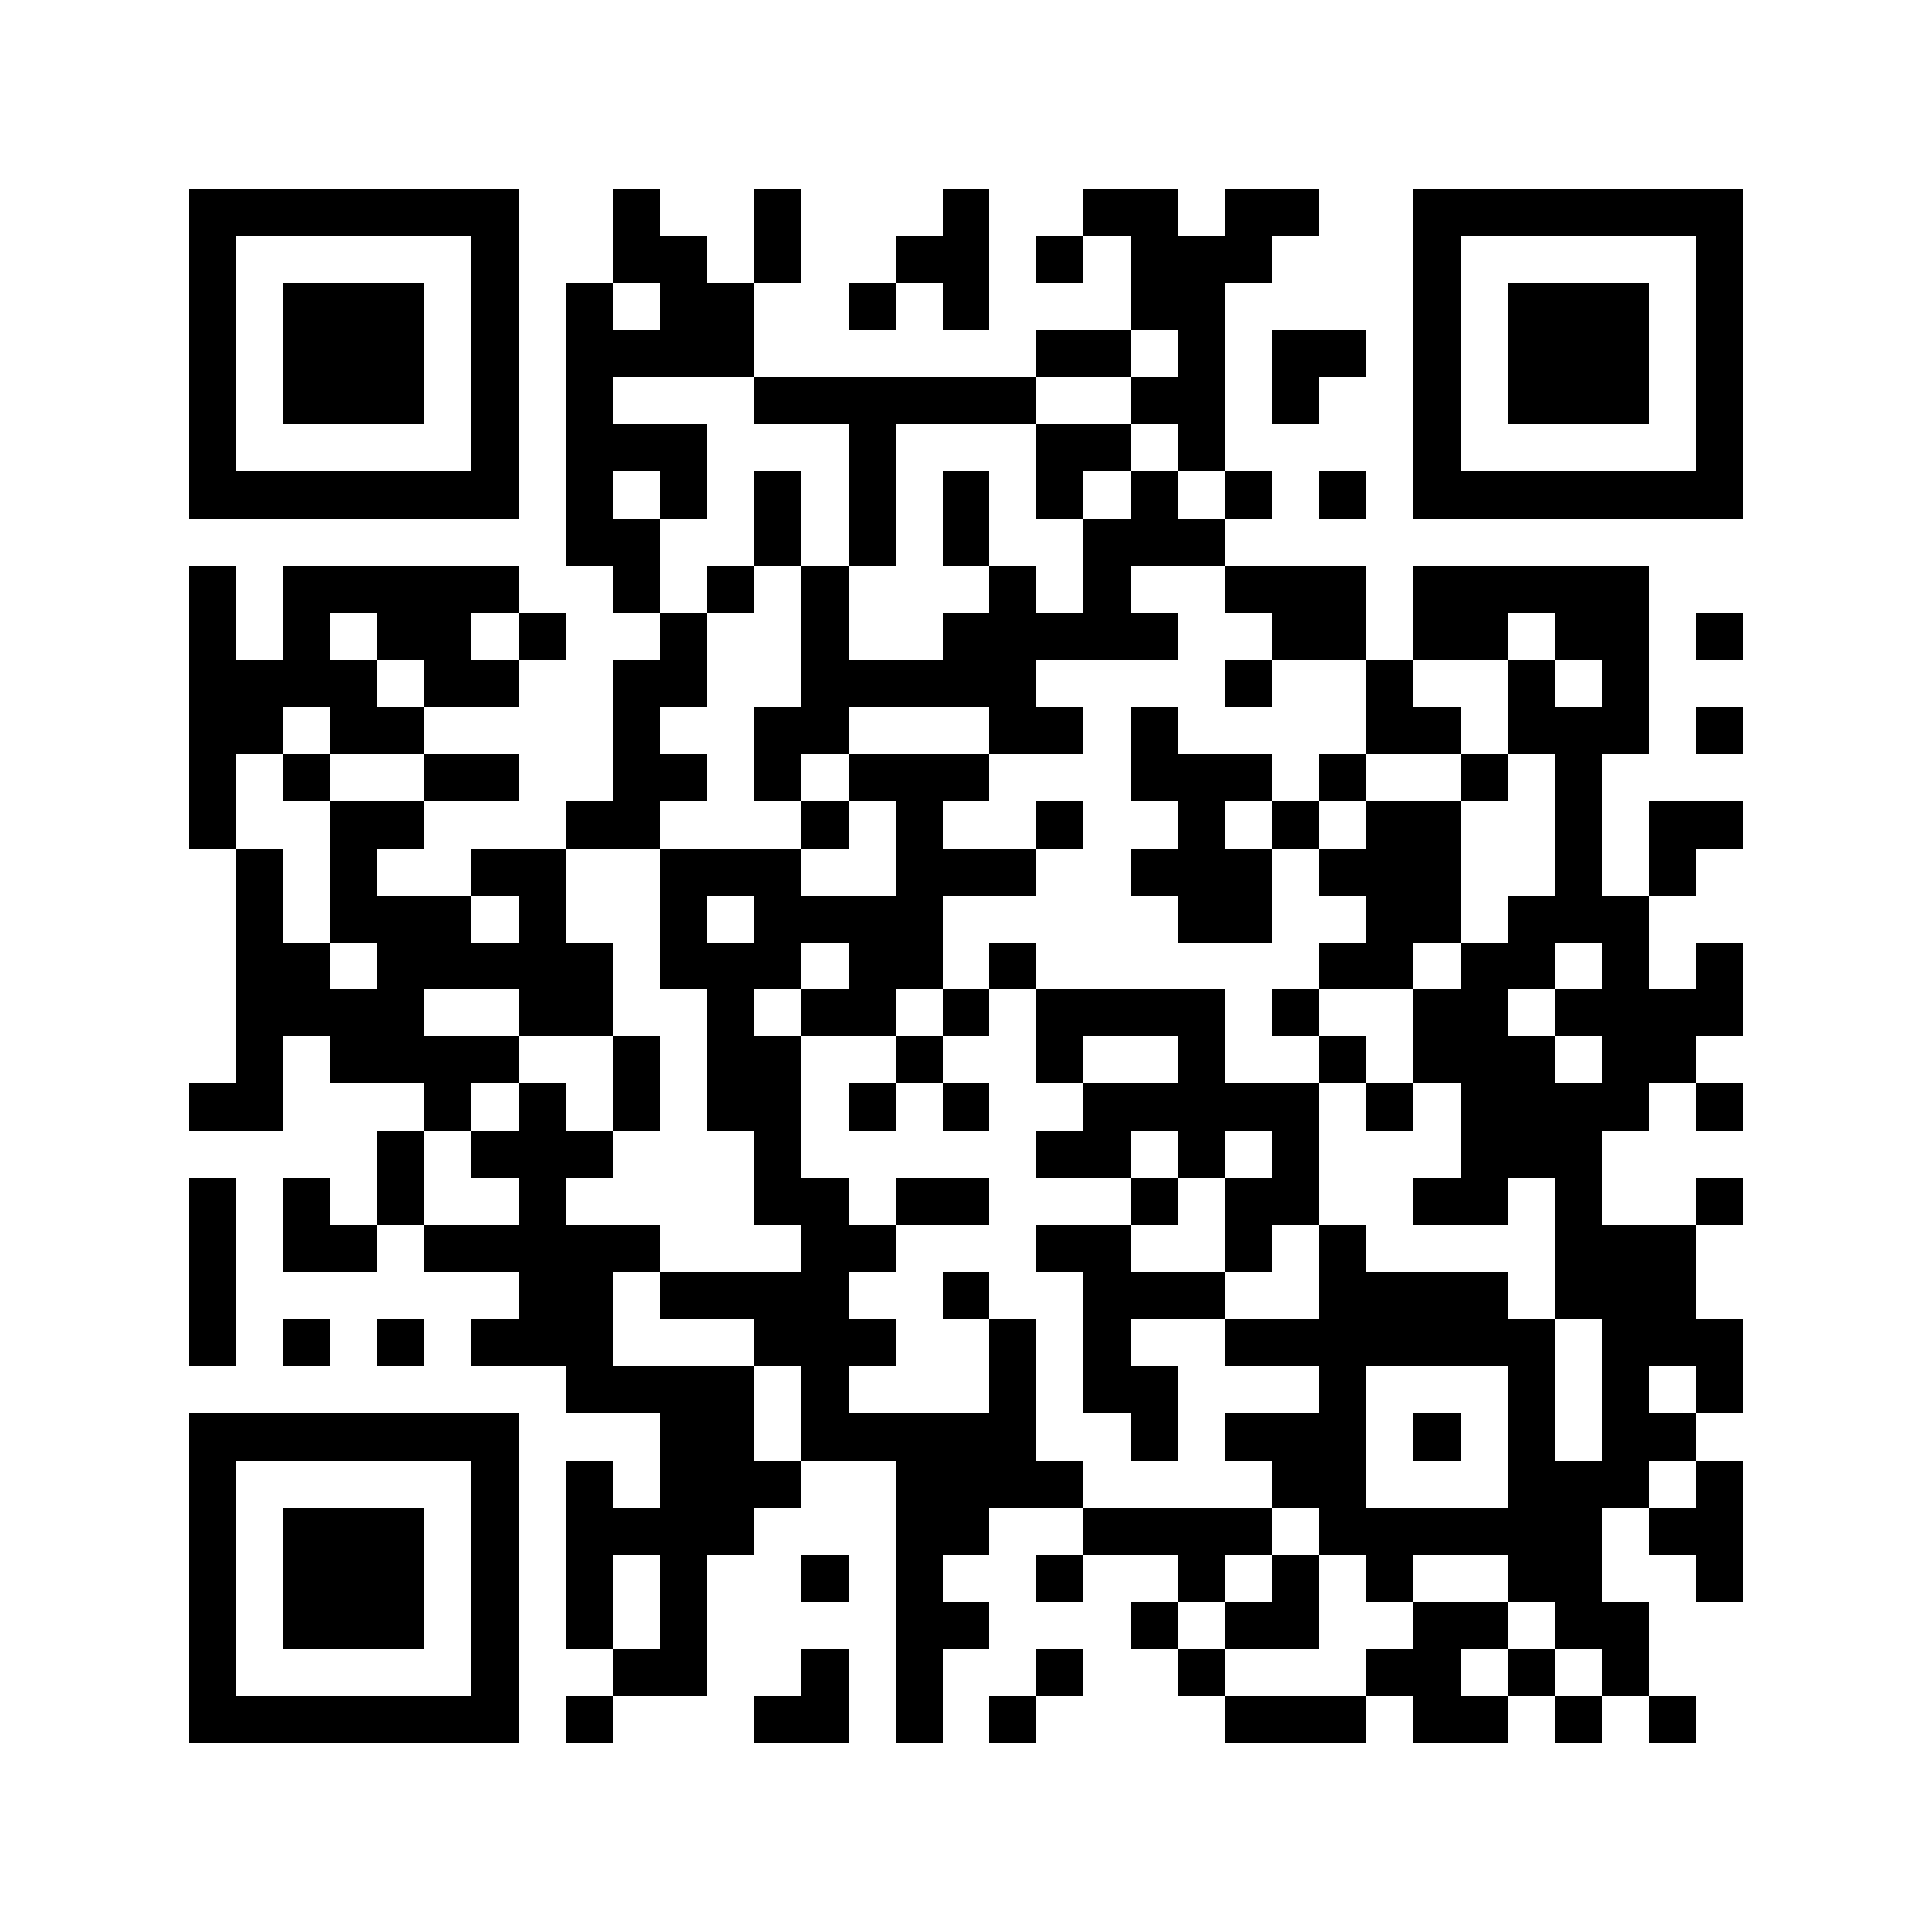
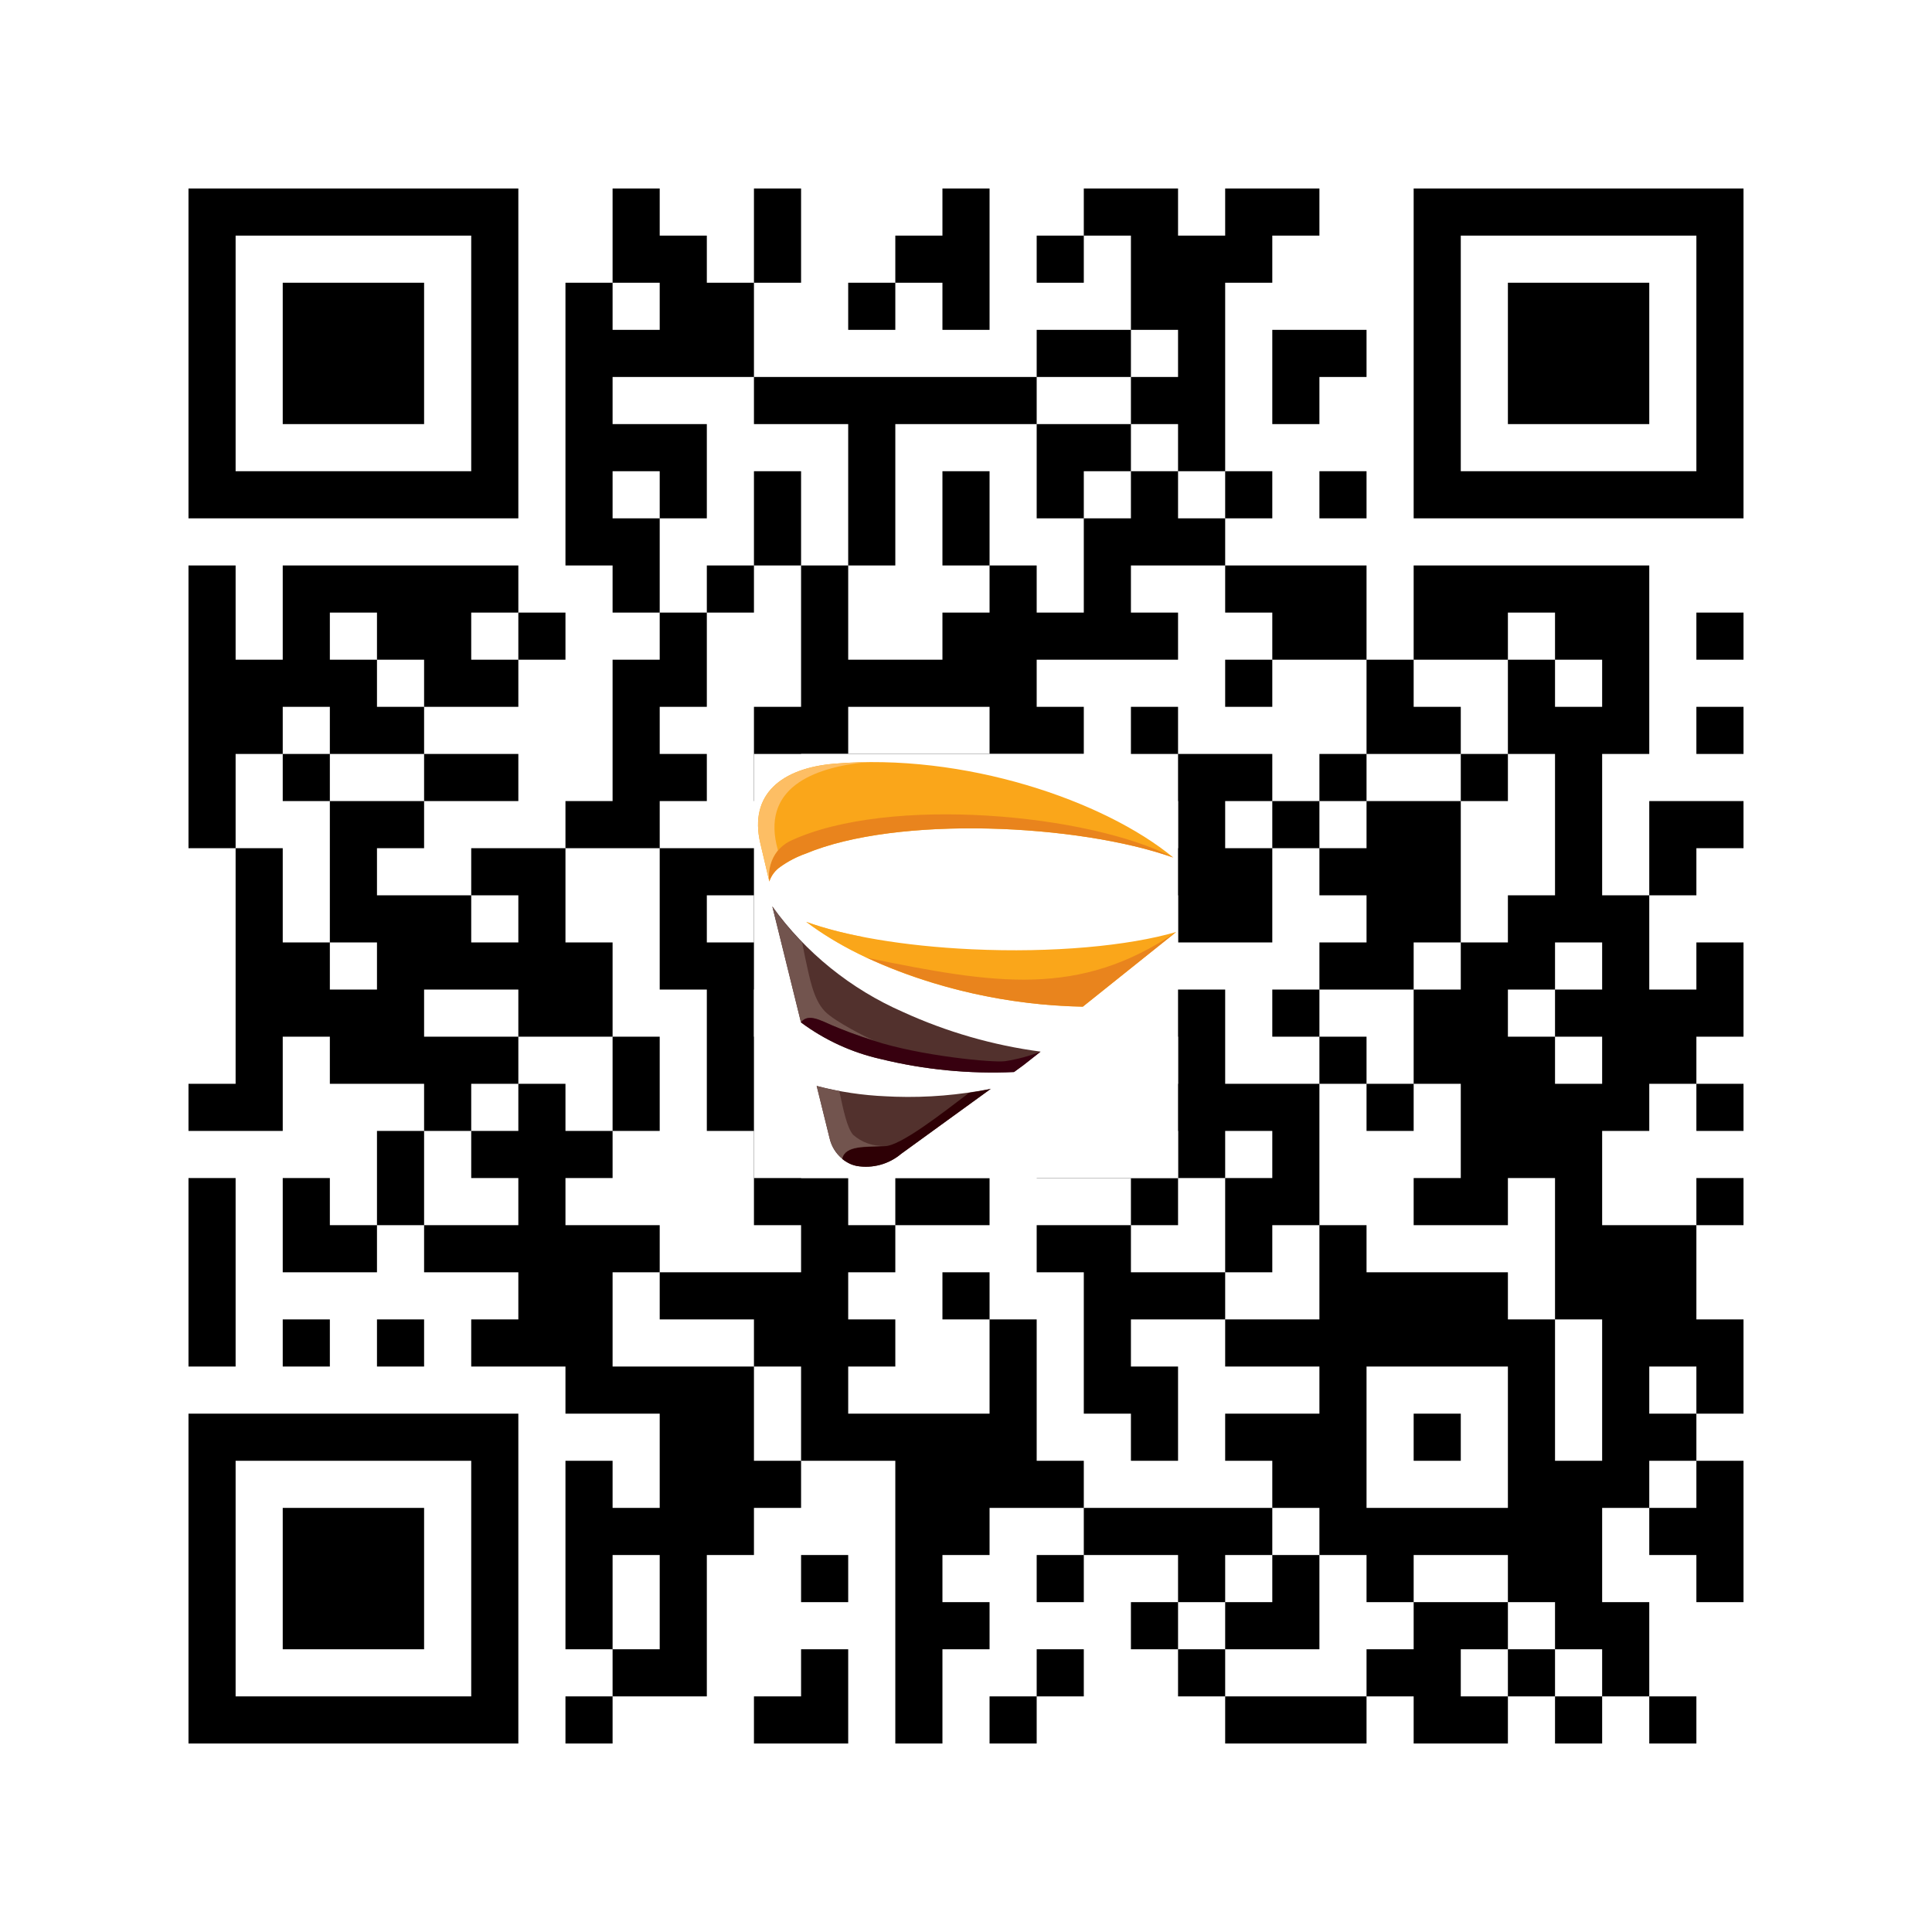
- <svg xmlns="http://www.w3.org/2000/svg" viewBox="0 0 41 41" shape-rendering="crispEdges">
-   <path fill="#ffffff" d="M0 0h41v41H0z" />
-   <path stroke="#000000" d="M4 4.5h7m2 0h1m2 0h1m3 0h1m2 0h2m1 0h2m2 0h7M4 5.5h1m5 0h1m2 0h2m1 0h1m2 0h2m1 0h1m1 0h3m3 0h1m5 0h1M4 6.5h1m1 0h3m1 0h1m1 0h1m1 0h2m2 0h1m1 0h1m3 0h2m4 0h1m1 0h3m1 0h1M4 7.5h1m1 0h3m1 0h1m1 0h4m6 0h2m1 0h1m1 0h2m1 0h1m1 0h3m1 0h1M4 8.5h1m1 0h3m1 0h1m1 0h1m3 0h6m2 0h2m1 0h1m2 0h1m1 0h3m1 0h1M4 9.5h1m5 0h1m1 0h3m3 0h1m3 0h2m1 0h1m4 0h1m5 0h1M4 10.5h7m1 0h1m1 0h1m1 0h1m1 0h1m1 0h1m1 0h1m1 0h1m1 0h1m1 0h1m1 0h7M12 11.5h2m2 0h1m1 0h1m1 0h1m2 0h3M4 12.5h1m1 0h5m2 0h1m1 0h1m1 0h1m3 0h1m1 0h1m2 0h3m1 0h5M4 13.5h1m1 0h1m1 0h2m1 0h1m2 0h1m2 0h1m2 0h5m2 0h2m1 0h2m1 0h2m1 0h1M4 14.5h4m1 0h2m2 0h2m2 0h5m4 0h1m2 0h1m2 0h1m1 0h1M4 15.5h2m1 0h2m4 0h1m2 0h2m3 0h2m1 0h1m4 0h2m1 0h3m1 0h1M4 16.5h1m1 0h1m2 0h2m2 0h2m1 0h1m1 0h3m3 0h3m1 0h1m2 0h1m1 0h1M4 17.5h1m2 0h2m3 0h2m3 0h1m1 0h1m2 0h1m2 0h1m1 0h1m1 0h2m2 0h1m1 0h2M5 18.5h1m1 0h1m2 0h2m2 0h3m2 0h3m2 0h3m1 0h3m2 0h1m1 0h1M5 19.5h1m1 0h3m1 0h1m2 0h1m1 0h4m5 0h2m2 0h2m1 0h3M5 20.5h2m1 0h5m1 0h3m1 0h2m1 0h1m6 0h2m1 0h2m1 0h1m1 0h1M5 21.5h4m2 0h2m2 0h1m1 0h2m1 0h1m1 0h4m1 0h1m2 0h2m1 0h4M5 22.5h1m1 0h4m2 0h1m1 0h2m2 0h1m2 0h1m2 0h1m2 0h1m1 0h3m1 0h2M4 23.5h2m3 0h1m1 0h1m1 0h1m1 0h2m1 0h1m1 0h1m2 0h5m1 0h1m1 0h4m1 0h1M8 24.5h1m1 0h3m3 0h1m5 0h2m1 0h1m1 0h1m3 0h3M4 25.5h1m1 0h1m1 0h1m2 0h1m4 0h2m1 0h2m3 0h1m1 0h2m2 0h2m1 0h1m2 0h1M4 26.5h1m1 0h2m1 0h5m3 0h2m3 0h2m2 0h1m1 0h1m4 0h3M4 27.5h1m6 0h2m1 0h4m2 0h1m2 0h3m2 0h4m1 0h3M4 28.5h1m1 0h1m1 0h1m1 0h3m3 0h3m2 0h1m1 0h1m2 0h7m1 0h3M12 29.5h4m1 0h1m3 0h1m1 0h2m3 0h1m3 0h1m1 0h1m1 0h1M4 30.5h7m3 0h2m1 0h5m2 0h1m1 0h3m1 0h1m1 0h1m1 0h2M4 31.5h1m5 0h1m1 0h1m1 0h3m2 0h4m4 0h2m3 0h3m1 0h1M4 32.5h1m1 0h3m1 0h1m1 0h4m3 0h2m2 0h4m1 0h6m1 0h2M4 33.5h1m1 0h3m1 0h1m1 0h1m1 0h1m2 0h1m1 0h1m2 0h1m2 0h1m1 0h1m1 0h1m2 0h2m2 0h1M4 34.5h1m1 0h3m1 0h1m1 0h1m1 0h1m4 0h2m3 0h1m1 0h2m2 0h2m1 0h2M4 35.5h1m5 0h1m2 0h2m2 0h1m1 0h1m2 0h1m2 0h1m3 0h2m1 0h1m1 0h1M4 36.5h7m1 0h1m3 0h2m1 0h1m1 0h1m4 0h3m1 0h2m1 0h1m1 0h1" />
+ <svg xmlns="http://www.w3.org/2000/svg" width="41" height="41" viewBox="0 0 41 41" fill="none">
+   <g id="QR-MM1-G9" clip-path="url(#clip0_2121_189)">
+     <path id="Vector" d="M0 0H41V41H0V0Z" fill="white" />
+     <g id="Vector_2">
+       <path d="M4 4.5H11ZM13 4.5H14ZM16 4.5H17ZM20 4.5H21ZM23 4.5H25ZM26 4.5H28ZM30 4.5H37ZM4 5.5H5ZM10 5.5H11ZM13 5.5H15ZM16 5.5H17ZM19 5.5H21ZM22 5.5H23ZM24 5.5H27ZM30 5.5H31ZM36 5.5H37ZM4 6.5H5ZM6 6.5H9ZM10 6.5H11ZM12 6.5H13ZM14 6.5H16ZM18 6.5H19ZM20 6.5H21ZM24 6.5H26ZM30 6.5H31ZM32 6.5H35ZM36 6.5H37ZM4 7.5H5ZM6 7.5H9ZM10 7.5H11ZM12 7.5H16ZM22 7.5H24ZM25 7.5H26ZM27 7.5H29ZM30 7.5H31ZM32 7.5H35ZM36 7.5H37ZM4 8.5H5ZM6 8.5H9ZM10 8.5H11ZM12 8.5H13ZM16 8.5H22ZM24 8.5H26ZM27 8.5H28ZM30 8.5H31ZM32 8.5H35ZM36 8.5H37ZM4 9.5H5ZM10 9.5H11ZM12 9.5H15ZM18 9.5H19ZM22 9.5H24ZM25 9.5H26ZM30 9.5H31ZM36 9.5H37ZM4 10.5H11ZM12 10.5H13ZM14 10.5H15ZM16 10.5H17ZM18 10.5H19ZM20 10.5H21ZM22 10.5H23ZM24 10.5H25ZM26 10.5H27ZM28 10.5H29ZM30 10.5H37ZM12 11.5H14ZM16 11.5H17ZM18 11.5H19ZM20 11.5H21ZM23 11.5H26ZM4 12.5H5ZM6 12.5H11ZM13 12.5H14ZM15 12.5H16ZM17 12.5H18ZM21 12.5H22ZM23 12.5H24ZM26 12.5H29ZM30 12.5H35ZM4 13.5H5ZM6 13.5H7ZM8 13.5H10ZM11 13.5H12ZM14 13.5H15ZM17 13.5H18ZM20 13.5H25ZM27 13.5H29ZM30 13.5H32ZM33 13.5H35ZM36 13.5H37ZM4 14.5H8ZM9 14.5H11ZM13 14.5H15ZM17 14.5H22ZM26 14.5H27ZM29 14.5H30ZM32 14.5H33ZM34 14.5H35ZM4 15.5H6ZM7 15.5H9ZM13 15.5H14ZM16 15.5H18ZM21 15.5H23ZM24 15.5H25ZM29 15.5H31ZM32 15.5H35ZM36 15.5H37ZM4 16.5H5ZM6 16.5H7ZM9 16.5H11ZM13 16.5H15ZM16 16.5H17ZM18 16.5H21ZM24 16.5H27ZM28 16.5H29ZM31 16.5H32ZM33 16.5H34ZM4 17.5H5ZM7 17.5H9ZM12 17.5H14ZM17 17.5H18ZM19 17.5H20ZM22 17.5H23ZM25 17.5H26ZM27 17.5H28ZM29 17.5H31ZM33 17.5H34ZM35 17.5H37ZM5 18.5H6ZM7 18.5H8ZM10 18.5H12ZM14 18.5H17ZM19 18.5H22ZM24 18.5H27ZM28 18.5H31ZM33 18.5H34ZM35 18.5H36ZM5 19.5H6ZM7 19.5H10ZM11 19.5H12ZM14 19.5H15ZM16 19.5H20ZM25 19.5H27ZM29 19.5H31ZM32 19.5H35ZM5 20.5H7ZM8 20.5H13ZM14 20.5H17ZM18 20.5H20ZM21 20.5H22ZM28 20.5H30ZM31 20.5H33ZM34 20.5H35ZM36 20.5H37ZM5 21.5H9ZM11 21.5H13ZM15 21.5H16ZM17 21.5H19ZM20 21.5H21ZM22 21.5H26ZM27 21.5H28ZM30 21.5H32ZM33 21.5H37ZM5 22.5H6ZM7 22.5H11ZM13 22.5H14ZM15 22.5H17ZM19 22.5H20ZM22 22.5H23ZM25 22.5H26ZM28 22.5H29ZM30 22.5H33ZM34 22.5H36ZM4 23.5H6ZM9 23.5H10ZM11 23.5H12ZM13 23.5H14ZM15 23.5H17ZM18 23.5H19ZM20 23.5H21ZM23 23.5H28ZM29 23.5H30ZM31 23.5H35ZM36 23.5H37ZM8 24.5H9ZM10 24.5H13ZM16 24.5H17ZM22 24.5H24ZM25 24.5H26ZM27 24.5H28ZM31 24.5H34ZM4 25.5H5ZM6 25.5H7ZM8 25.5H9ZM11 25.5H12ZM16 25.5H18ZM19 25.5H21ZM24 25.5H25ZM26 25.5H28ZM30 25.5H32ZM33 25.5H34ZM36 25.5H37ZM4 26.5H5ZM6 26.5H8ZM9 26.5H14ZM17 26.5H19ZM22 26.5H24ZM26 26.5H27ZM28 26.5H29ZM33 26.5H36ZM4 27.5H5ZM11 27.5H13ZM14 27.5H18ZM20 27.5H21ZM23 27.5H26ZM28 27.5H32ZM33 27.5H36ZM4 28.5H5ZM6 28.5H7ZM8 28.5H9ZM10 28.5H13ZM16 28.5H19ZM21 28.5H22ZM23 28.5H24ZM26 28.5H33ZM34 28.5H37ZM12 29.5H16ZM17 29.5H18ZM21 29.5H22ZM23 29.5H25ZM28 29.5H29ZM32 29.5H33ZM34 29.5H35ZM36 29.5H37ZM4 30.5H11ZM14 30.5H16ZM17 30.5H22ZM24 30.5H25ZM26 30.5H29ZM30 30.5H31ZM32 30.5H33ZM34 30.5H36ZM4 31.5H5ZM10 31.5H11ZM12 31.5H13ZM14 31.5H17ZM19 31.5H23ZM27 31.5H29ZM32 31.5H35ZM36 31.5H37ZM4 32.5H5ZM6 32.5H9ZM10 32.5H11ZM12 32.5H16ZM19 32.5H21ZM23 32.5H27ZM28 32.5H34ZM35 32.5H37ZM4 33.5H5ZM6 33.5H9ZM10 33.5H11ZM12 33.5H13ZM14 33.5H15ZM17 33.5H18ZM19 33.5H20ZM22 33.5H23ZM25 33.5H26ZM27 33.5H28ZM29 33.5H30ZM32 33.5H34ZM36 33.5H37ZM4 34.5H5ZM6 34.5H9ZM10 34.5H11ZM12 34.5H13ZM14 34.5H15ZM19 34.5H21ZM24 34.5H25ZM26 34.5H28ZM30 34.5H32ZM33 34.5H35ZM4 35.5H5ZM10 35.5H11ZM13 35.5H15ZM17 35.5H18ZM19 35.5H20ZM22 35.5H23ZM25 35.5H26ZM29 35.5H31ZM32 35.5H33ZM34 35.5H35ZM4 36.5H11ZM12 36.5H13ZM16 36.5H18ZM19 36.5H20ZM21 36.5H22ZM26 36.5H29ZM30 36.5H32ZM33 36.5H34ZM35 36.5H36Z" fill="black" />
+       <path d="M4 4.5H11M13 4.5H14M16 4.5H17M20 4.5H21M23 4.5H25M26 4.5H28M30 4.5H37M4 5.5H5M10 5.5H11M13 5.5H15M16 5.5H17M19 5.5H21M22 5.5H23M24 5.5H27M30 5.5H31M36 5.5H37M4 6.5H5M6 6.5H9M10 6.5H11M12 6.5H13M14 6.5H16M18 6.5H19M20 6.5H21M24 6.5H26M30 6.5H31M32 6.5H35M36 6.5H37M4 7.5H5M6 7.5H9M10 7.5H11M12 7.5H16M22 7.5H24M25 7.5H26M27 7.5H29M30 7.5H31M32 7.5H35M36 7.5H37M4 8.5H5M6 8.5H9M10 8.5H11M12 8.5H13M16 8.5H22M24 8.5H26M27 8.5H28M30 8.5H31M32 8.5H35M36 8.5H37M4 9.5H5M10 9.5H11M12 9.5H15M18 9.5H19M22 9.5H24M25 9.5H26M30 9.5H31M36 9.5H37M4 10.5H11M12 10.5H13M14 10.5H15M16 10.5H17M18 10.5H19M20 10.5H21M22 10.5H23M24 10.5H25M26 10.5H27M28 10.5H29M30 10.5H37M12 11.5H14M16 11.5H17M18 11.5H19M20 11.5H21M23 11.5H26M4 12.5H5M6 12.5H11M13 12.5H14M15 12.5H16M17 12.5H18M21 12.5H22M23 12.5H24M26 12.5H29M30 12.5H35M4 13.5H5M6 13.5H7M8 13.5H10M11 13.5H12M14 13.5H15M17 13.5H18M20 13.5H25M27 13.5H29M30 13.5H32M33 13.5H35M36 13.5H37M4 14.5H8M9 14.5H11M13 14.5H15M17 14.5H22M26 14.5H27M29 14.5H30M32 14.5H33M34 14.5H35M4 15.5H6M7 15.5H9M13 15.5H14M16 15.5H18M21 15.5H23M24 15.5H25M29 15.5H31M32 15.5H35M36 15.5H37M4 16.5H5M6 16.5H7M9 16.5H11M13 16.5H15M16 16.5H17M18 16.5H21M24 16.5H27M28 16.5H29M31 16.5H32M33 16.5H34M4 17.5H5M7 17.5H9M12 17.5H14M17 17.5H18M19 17.5H20M22 17.5H23M25 17.5H26M27 17.5H28M29 17.5H31M33 17.5H34M35 17.5H37M5 18.5H6M7 18.5H8M10 18.5H12M14 18.5H17M19 18.5H22M24 18.5H27M28 18.5H31M33 18.5H34M35 18.5H36M5 19.5H6M7 19.5H10M11 19.5H12M14 19.5H15M16 19.5H20M25 19.5H27M29 19.5H31M32 19.5H35M5 20.5H7M8 20.5H13M14 20.5H17M18 20.5H20M21 20.5H22M28 20.5H30M31 20.5H33M34 20.5H35M36 20.5H37M5 21.5H9M11 21.5H13M15 21.5H16M17 21.5H19M20 21.5H21M22 21.5H26M27 21.5H28M30 21.5H32M33 21.5H37M5 22.5H6M7 22.5H11M13 22.5H14M15 22.5H17M19 22.5H20M22 22.5H23M25 22.5H26M28 22.5H29M30 22.5H33M34 22.5H36M4 23.5H6M9 23.5H10M11 23.5H12M13 23.5H14M15 23.5H17M18 23.5H19M20 23.5H21M23 23.5H28M29 23.5H30M31 23.5H35M36 23.5H37M8 24.5H9M10 24.5H13M16 24.5H17M22 24.5H24M25 24.5H26M27 24.5H28M31 24.5H34M4 25.5H5M6 25.5H7M8 25.5H9M11 25.5H12M16 25.5H18M19 25.5H21M24 25.5H25M26 25.5H28M30 25.5H32M33 25.5H34M36 25.5H37M4 26.5H5M6 26.5H8M9 26.5H14M17 26.5H19M22 26.5H24M26 26.5H27M28 26.5H29M33 26.5H36M4 27.5H5M11 27.5H13M14 27.5H18M20 27.5H21M23 27.5H26M28 27.5H32M33 27.5H36M4 28.5H5M6 28.5H7M8 28.5H9M10 28.5H13M16 28.5H19M21 28.5H22M23 28.5H24M26 28.5H33M34 28.5H37M12 29.5H16M17 29.5H18M21 29.5H22M23 29.5H25M28 29.5H29M32 29.5H33M34 29.5H35M36 29.5H37M4 30.5H11M14 30.5H16M17 30.5H22M24 30.5H25M26 30.5H29M30 30.5H31M32 30.5H33M34 30.5H36M4 31.5H5M10 31.5H11M12 31.5H13M14 31.5H17M19 31.5H23M27 31.5H29M32 31.5H35M36 31.5H37M4 32.5H5M6 32.5H9M10 32.5H11M12 32.5H16M19 32.5H21M23 32.5H27M28 32.5H34M35 32.5H37M4 33.5H5M6 33.5H9M10 33.5H11M12 33.5H13M14 33.5H15M17 33.5H18M19 33.5H20M22 33.5H23M25 33.5H26M27 33.5H28M29 33.5H30M32 33.5H34M36 33.5H37M4 34.5H5M6 34.5H9M10 34.5H11M12 34.5H13M14 34.5H15M19 34.5H21M24 34.5H25M26 34.5H28M30 34.5H32M33 34.5H35M4 35.5H5M10 35.5H11M13 35.5H15M17 35.5H18M19 35.5H20M22 35.5H23M25 35.5H26M29 35.5H31M32 35.5H33M34 35.5H35M4 36.5H11M12 36.5H13M16 36.5H18M19 36.5H20M21 36.5H22M26 36.5H29M30 36.5H32M33 36.5H34M35 36.5H36" stroke="black" />
+     </g>
+     <g id="Page-1">
+       <rect id="Rectangle 1" x="16" y="16" width="9" height="9" fill="white" />
+       <g id="logo_cone_colorful">
+         <path id="Path" fill-rule="evenodd" clip-rule="evenodd" d="M21.714 22.608L21.519 22.75C20.57 22.793 19.62 22.701 18.698 22.476C18.082 22.339 17.503 22.073 16.998 21.697L16.39 19.236C17.097 20.218 18.055 20.991 19.163 21.476C20.089 21.899 21.073 22.183 22.083 22.317L21.714 22.608Z" fill="#52312D" />
+         <path id="Path_2" fill-rule="evenodd" clip-rule="evenodd" d="M16.998 21.696L16.39 19.235C16.578 19.509 16.79 19.766 17.024 20.003C17.048 20.13 17.071 20.249 17.084 20.311C17.179 20.736 17.254 21.2 17.504 21.461C17.712 21.677 18.38 22.009 18.546 22.085C18.175 21.967 17.896 21.86 17.663 21.761C17.425 21.661 17.146 21.494 16.997 21.696" fill="#72544E" />
+         <path id="Path_3" fill-rule="evenodd" clip-rule="evenodd" d="M21.714 22.608L21.519 22.75C20.57 22.793 19.62 22.701 18.698 22.476C18.082 22.338 17.503 22.073 16.998 21.697C17.147 21.494 17.426 21.662 17.664 21.762C17.896 21.861 18.175 21.968 18.546 22.086C19.513 22.405 21.088 22.559 21.336 22.519C21.591 22.479 21.841 22.412 22.082 22.319L21.714 22.608Z" fill="#37000F" />
+         <path id="Path_4" fill-rule="evenodd" clip-rule="evenodd" d="M21.028 23.105L19.125 24.485C18.863 24.707 18.517 24.801 18.179 24.743C17.894 24.672 17.672 24.447 17.606 24.16L17.331 23.045C17.81 23.17 18.301 23.244 18.796 23.265C18.863 23.269 18.93 23.272 18.998 23.274C19.679 23.296 20.36 23.239 21.028 23.105" fill="#52312D" />
+         <path id="Shape" fill-rule="evenodd" clip-rule="evenodd" d="M21.028 23.105L19.125 24.485C18.863 24.707 18.517 24.801 18.179 24.743L18.168 24.74H18.166H18.163L18.157 24.738L18.152 24.737L18.149 24.736H18.147L18.141 24.734L18.139 24.733H18.136L18.131 24.732L18.125 24.73H18.123L18.115 24.727L18.112 24.726H18.11L18.105 24.724L18.1 24.723L18.095 24.721L18.09 24.719L18.087 24.718H18.084L18.079 24.716L18.074 24.714L18.07 24.712H18.069L18.064 24.71L18.059 24.708L18.054 24.706L18.044 24.701L18.039 24.699L18.034 24.697L18.029 24.695L18.024 24.692L18.02 24.69L18.015 24.687L18.005 24.682L18 24.68C17.991 24.675 17.982 24.67 17.972 24.664L17.968 24.661L17.95 24.65L17.945 24.647L17.936 24.642L17.932 24.639L17.927 24.636L17.923 24.633L17.906 24.621L17.902 24.617L17.894 24.612L17.893 24.611L17.889 24.608L17.885 24.605L17.881 24.601L17.873 24.595C17.874 24.59 17.875 24.586 17.876 24.581C17.947 24.305 18.378 24.347 18.77 24.324C19.11 24.324 20.009 23.612 20.568 23.19C20.716 23.169 20.865 23.143 21.015 23.113C21.019 23.114 21.023 23.113 21.026 23.111L21.028 23.105Z" fill="#2E0005" />
+         <path id="Path_5" fill-rule="evenodd" clip-rule="evenodd" d="M17.873 24.59C17.74 24.479 17.647 24.328 17.607 24.16L17.331 23.045C17.485 23.087 17.646 23.124 17.811 23.154C17.9 23.562 17.973 23.929 18.104 24.082C18.287 24.244 18.526 24.328 18.77 24.318C18.371 24.342 17.934 24.299 17.873 24.59" fill="#72544E" />
+         <path id="Shape_2" fill-rule="evenodd" clip-rule="evenodd" d="M18.357 20.307C17.917 20.102 17.499 19.853 17.109 19.563C17.491 19.697 17.884 19.802 18.282 19.877C18.905 20.232 19.844 20.53 20.68 20.725C19.985 20.645 19.236 20.499 18.398 20.327L18.357 20.307Z" fill="#FDBE64" />
+         <path id="Path_6" fill-rule="evenodd" clip-rule="evenodd" d="M16.135 17.894C15.89 16.849 16.597 16.304 17.692 16.208C20.457 15.968 23.433 16.988 24.9 18.199C22.896 17.487 19.05 17.297 17.095 18.117C16.905 18.184 16.726 18.277 16.563 18.394C16.452 18.469 16.369 18.579 16.326 18.707L16.135 17.894Z" fill="#FAA61A" />
+         <path id="Path_7" fill-rule="evenodd" clip-rule="evenodd" d="M24.9 18.199C22.895 17.486 19.05 17.297 17.094 18.116C16.904 18.183 16.725 18.277 16.562 18.393C16.451 18.469 16.368 18.579 16.325 18.706C16.269 18.349 16.454 17.996 16.782 17.841C18.868 16.871 23.14 17.275 24.899 18.199" fill="#E9841D" />
+         <path id="Path_8" fill-rule="evenodd" clip-rule="evenodd" d="M16.135 17.895C15.89 16.849 16.597 16.304 17.692 16.209C17.921 16.19 18.151 16.178 18.381 16.175C17.245 16.289 16.135 16.729 16.509 18.044C16.359 18.23 16.293 18.471 16.327 18.707L16.135 17.895Z" fill="#FDBE64" />
+         <path id="Path_9" fill-rule="evenodd" clip-rule="evenodd" d="M22.979 21.363C20.608 21.319 18.373 20.525 17.109 19.563C17.916 19.857 19.164 20.077 20.621 20.145C22.343 20.225 23.945 20.074 24.961 19.778L22.979 21.363Z" fill="#FAA61A" />
+         <path id="Path_10" fill-rule="evenodd" clip-rule="evenodd" d="M22.979 21.363C21.397 21.334 19.837 20.982 18.397 20.326C21.125 20.886 22.903 21.177 24.961 19.778L22.979 21.363Z" fill="#E9841D" />
+       </g>
+     </g>
+   </g>
+   <defs>
+     <clipPath id="clip0_2121_189">
+       <rect width="41" height="41" fill="white" />
+     </clipPath>
+   </defs>
</svg>
